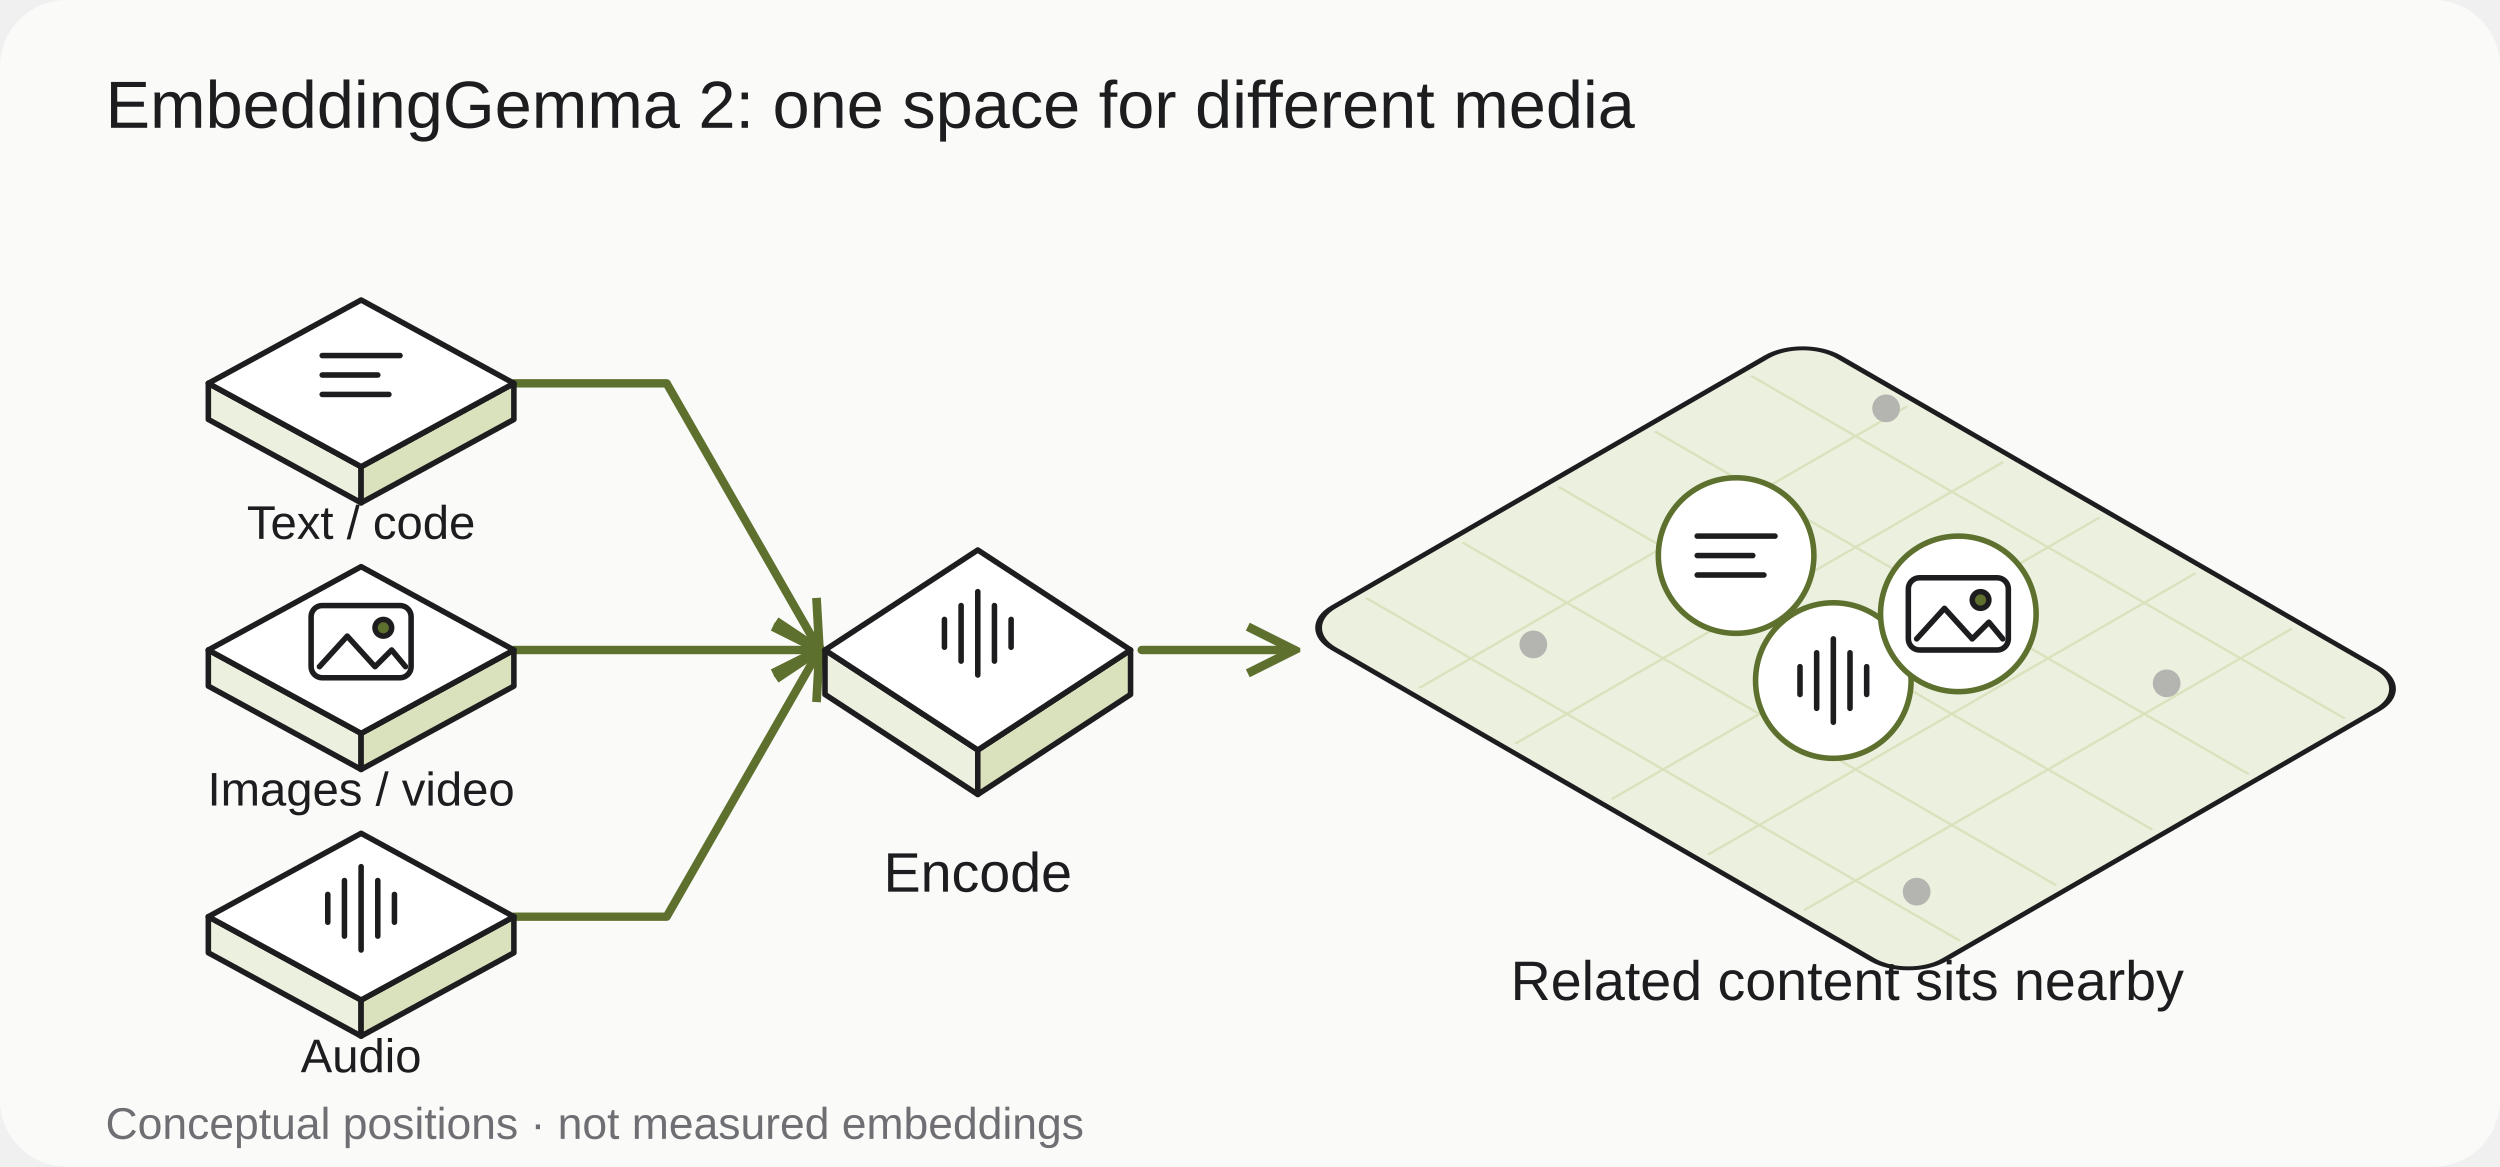
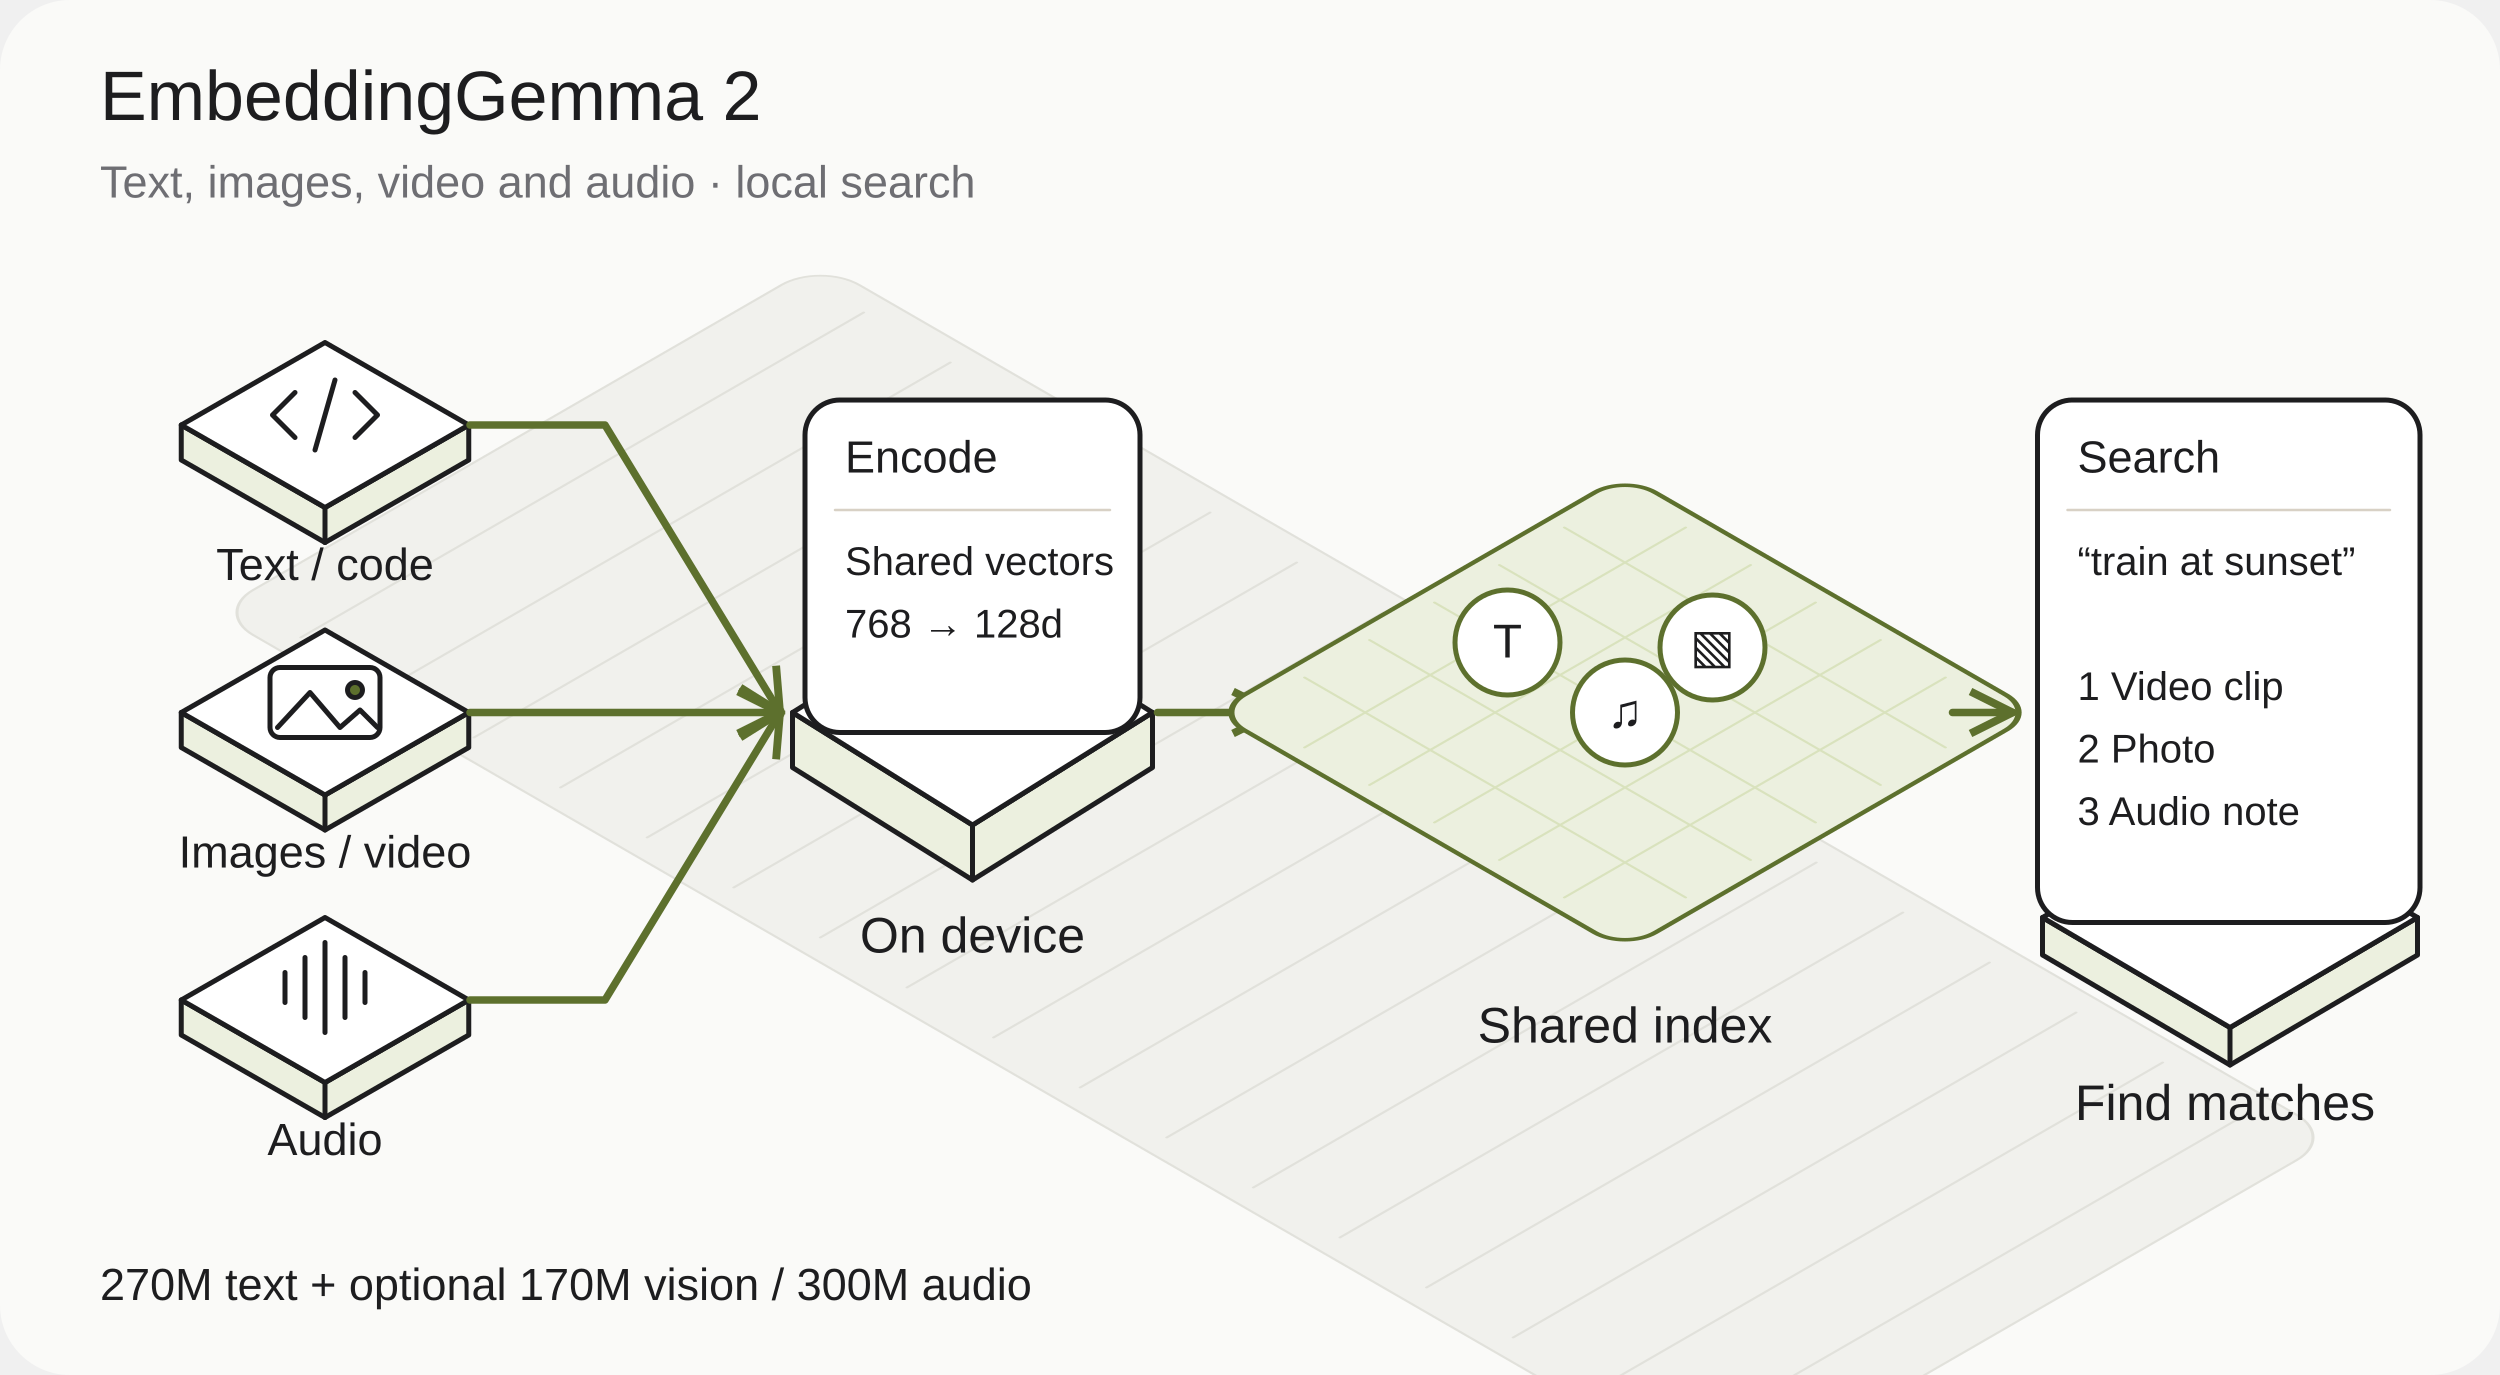
- <svg xmlns="http://www.w3.org/2000/svg" viewBox="0 0 900 420" role="img" aria-labelledby="title desc">
+ <svg xmlns="http://www.w3.org/2000/svg" viewBox="0 0 1000 550" role="img" aria-labelledby="title desc">
  <defs>
-     <marker id="arrow" viewBox="0 0 10 10" refX="9" refY="5" markerWidth="7" markerHeight="7" orient="auto-start-reverse">
+     <marker id="arr" viewBox="0 0 10 10" refX="9" refY="5" markerWidth="7" markerHeight="7" orient="auto">
      <path d="M1 1 L9 5 L1 9" fill="none" stroke="#5d702d" stroke-width="1.5" />
    </marker>
  </defs>
-   <rect width="900" height="420" rx="24" fill="#fafaf8" />
-   <g font-family="Arial, Helvetica, sans-serif" stroke="#1d1d1f" stroke-width="2" stroke-linejoin="round" stroke-linecap="round">
-     <text stroke="none" x="38" y="46" text-anchor="start" font-size="24" fill="#1d1d1f">EmbeddingGemma 2: one space for different media</text>
-     <path d="M185 138 L240 138 L295 234" fill="none" stroke="#5d702d" stroke-width="3" marker-end="url(#arrow)" />
-     <polygon points="75.0,138 130,168.0 130,181.0 75.0,151" fill="#ecf0df" stroke="#1d1d1f" />
-     <polygon points="130,168.0 185.0,138 185.0,151 130,181.0" fill="#d9e2bd" stroke="#1d1d1f" />
-     <polygon points="130,108.0 185.0,138 130,168.0 75.0,138" fill="white" stroke="#1d1d1f" />
-     <path d="M116,128 h28 M116,135 h20 M116,142 h24" />
-     <text stroke="none" x="130" y="194" text-anchor="middle" font-size="17" fill="#1d1d1f">Text / code</text>
-     <path d="M185 234 L240 234 L295 234" fill="none" stroke="#5d702d" stroke-width="3" marker-end="url(#arrow)" />
-     <polygon points="75.0,234 130,264.0 130,277.0 75.0,247" fill="#ecf0df" stroke="#1d1d1f" />
-     <polygon points="130,264.0 185.0,234 185.0,247 130,277.0" fill="#d9e2bd" stroke="#1d1d1f" />
-     <polygon points="130,204.0 185.0,234 130,264.0 75.0,234" fill="white" stroke="#1d1d1f" />
-     <rect x="112" y="218" width="36" height="26" rx="4" fill="white" />
-     <circle cx="138" cy="226" r="3" fill="#5d702d" />
-     <path d="M115,240 l10,-11 10,11 6,-6 5,6" fill="none" />
-     <text stroke="none" x="130" y="290" text-anchor="middle" font-size="17" fill="#1d1d1f">Images / video</text>
-     <path d="M185 330 L240 330 L295 234" fill="none" stroke="#5d702d" stroke-width="3" marker-end="url(#arrow)" />
-     <polygon points="75.0,330 130,360.0 130,373.0 75.0,343" fill="#ecf0df" stroke="#1d1d1f" />
-     <polygon points="130,360.0 185.0,330 185.0,343 130,373.0" fill="#d9e2bd" stroke="#1d1d1f" />
-     <polygon points="130,300.0 185.0,330 130,360.0 75.0,330" fill="white" stroke="#1d1d1f" />
-     <path d="M118,322 v10" />
-     <path d="M124,317 v20" />
-     <path d="M130,312 v30" />
-     <path d="M136,317 v20" />
-     <path d="M142,322 v10" />
-     <text stroke="none" x="130" y="386" text-anchor="middle" font-size="17" fill="#1d1d1f">Audio</text>
-     <polygon points="297.0,234 352,270.0 352,286.0 297.0,250" fill="#ecf0df" stroke="#1d1d1f" />
-     <polygon points="352,270.0 407.0,234 407.0,250 352,286.0" fill="#d9e2bd" stroke="#1d1d1f" />
-     <polygon points="352,198.0 407.0,234 352,270.0 297.0,234" fill="white" stroke="#1d1d1f" />
-     <path d="M340,223 v10" />
-     <path d="M346,218 v20" />
-     <path d="M352,213 v30" />
-     <path d="M358,218 v20" />
-     <path d="M364,223 v10" />
-     <text stroke="none" x="352" y="321" text-anchor="middle" font-size="20" fill="#1d1d1f">Encode</text>
-     <path d="M411 234 L466 234" fill="none" stroke="#5d702d" stroke-width="3" marker-end="url(#arrow)" />
-     <g transform="translate(668 237) matrix(.866 .5 -.866 .5 0 0)">
-       <rect x="-127" y="-105" width="254" height="210" rx="15" fill="#ecf0df" />
-       <g stroke="#d9e2bd" stroke-width="1">
-         <path d="M-80 -101 V101 M-123 -80 H123" />
-         <path d="M-40 -101 V101 M-123 -40 H123" />
-         <path d="M0 -101 V101 M-123 0 H123" />
-         <path d="M40 -101 V101 M-123 40 H123" />
-         <path d="M80 -101 V101 M-123 80 H123" />
-       </g>
+   <rect width="1000" height="550" rx="28" fill="#fafaf8" />
+   <g font-family="Arial, Helvetica, sans-serif" stroke="#1d1d1f" stroke-width="2" stroke-linecap="round" stroke-linejoin="round">
+     <text x="40" y="48" font-size="28" text-anchor="start" fill="#1d1d1f" stroke="none">EmbeddingGemma 2</text>
+     <text x="40" y="79" font-size="18" text-anchor="start" fill="#6e6e73" stroke="none">Text, images, video and audio · local search</text>
+     <g transform="translate(510 350) matrix(.866 .5 -.866 .5 0 0)">
+       <rect x="-350.0" y="-140.0" width="700" height="280" rx="18" fill="#f1f1ed" stroke="#e1e1db" stroke-width="1" />
+       <path d="M-320 -130.0 V130.0" fill="none" stroke="#e1e1db" stroke-width="1" />
+       <path d="M-280 -130.0 V130.0" fill="none" stroke="#e1e1db" stroke-width="1" />
+       <path d="M-240 -130.0 V130.0" fill="none" stroke="#e1e1db" stroke-width="1" />
+       <path d="M-200 -130.0 V130.0" fill="none" stroke="#e1e1db" stroke-width="1" />
+       <path d="M-160 -130.0 V130.0" fill="none" stroke="#e1e1db" stroke-width="1" />
+       <path d="M-120 -130.0 V130.0" fill="none" stroke="#e1e1db" stroke-width="1" />
+       <path d="M-80 -130.0 V130.0" fill="none" stroke="#e1e1db" stroke-width="1" />
+       <path d="M-40 -130.0 V130.0" fill="none" stroke="#e1e1db" stroke-width="1" />
+       <path d="M0 -130.0 V130.0" fill="none" stroke="#e1e1db" stroke-width="1" />
+       <path d="M40 -130.0 V130.0" fill="none" stroke="#e1e1db" stroke-width="1" />
+       <path d="M80 -130.0 V130.0" fill="none" stroke="#e1e1db" stroke-width="1" />
+       <path d="M120 -130.0 V130.0" fill="none" stroke="#e1e1db" stroke-width="1" />
+       <path d="M160 -130.0 V130.0" fill="none" stroke="#e1e1db" stroke-width="1" />
+       <path d="M200 -130.0 V130.0" fill="none" stroke="#e1e1db" stroke-width="1" />
+       <path d="M240 -130.0 V130.0" fill="none" stroke="#e1e1db" stroke-width="1" />
+       <path d="M280 -130.0 V130.0" fill="none" stroke="#e1e1db" stroke-width="1" />
+       <path d="M320 -130.0 V130.0" fill="none" stroke="#e1e1db" stroke-width="1" />
    </g>
-     <circle cx="625" cy="200" r="28" fill="white" stroke="#5d702d" />
-     <path d="M611,193 h28 M611,200 h20 M611,207 h24" />
-     <circle cx="660" cy="245" r="28" fill="white" stroke="#5d702d" />
-     <path d="M648,240 v10" />
-     <path d="M654,235 v20" />
-     <path d="M660,230 v30" />
-     <path d="M666,235 v20" />
-     <path d="M672,240 v10" />
-     <circle cx="705" cy="221" r="28" fill="white" stroke="#5d702d" />
-     <rect x="687" y="208" width="36" height="26" rx="4" fill="white" />
-     <circle cx="713" cy="216" r="3" fill="#5d702d" />
-     <path d="M690,230 l10,-11 10,11 6,-6 5,6" fill="none" />
-     <circle cx="552" cy="232" r="5" fill="#b4b4b0" stroke="none" />
-     <circle cx="679" cy="147" r="5" fill="#b4b4b0" stroke="none" />
-     <circle cx="780" cy="246" r="5" fill="#b4b4b0" stroke="none" />
-     <circle cx="690" cy="321" r="5" fill="#b4b4b0" stroke="none" />
-     <text stroke="none" x="665" y="360" text-anchor="middle" font-size="20" fill="#1d1d1f">Related content sits nearby</text>
-     <text stroke="none" x="38" y="410" text-anchor="start" font-size="16" fill="#6e6e73">Conceptual positions · not measured embeddings</text>
+     <path d="M72.5 170 L130 203.0 L187.5 170 v14 L130 217.0 L72.5 184 Z" fill="#ecf0df" stroke="#1d1d1f" />
+     <path d="M130 203.0 v14" stroke="#1d1d1f" />
+     <path d="M130 137.0 L187.5 170 L130 203.0 L72.5 170 Z" fill="white" stroke="#1d1d1f" />
+     <path d="M118 157 l-9,9 9,9 M142 157 l9,9 -9,9 M134 152 l-8,28" fill="none" stroke="#1d1d1f" stroke-width="2" />
+     <text x="130" y="232" font-size="18" text-anchor="middle" fill="#1d1d1f" stroke="none">Text / code</text>
+     <path d="M188 170 H242 L312 285" fill="none" stroke="#5d702d" stroke-width="3" marker-end="url(#arr)" />
+     <path d="M72.5 285 L130 318.0 L187.5 285 v14 L130 332.0 L72.5 299 Z" fill="#ecf0df" stroke="#1d1d1f" />
+     <path d="M130 318.0 v14" stroke="#1d1d1f" />
+     <path d="M130 252.0 L187.5 285 L130 318.0 L72.5 285 Z" fill="white" stroke="#1d1d1f" />
+     <rect x="108" y="267" width="44" height="28" rx="4" fill="white" />
+     <path d="M111 291 l13,-14 12,14 8,-7 7,7" fill="none" stroke="#1d1d1f" stroke-width="2" />
+     <circle cx="142" cy="276" r="3" fill="#5d702d" />
+     <text x="130" y="347" font-size="18" text-anchor="middle" fill="#1d1d1f" stroke="none">Images / video</text>
+     <path d="M188 285 H242 L312 285" fill="none" stroke="#5d702d" stroke-width="3" marker-end="url(#arr)" />
+     <path d="M72.5 400 L130 433.0 L187.5 400 v14 L130 447.0 L72.5 414 Z" fill="#ecf0df" stroke="#1d1d1f" />
+     <path d="M130 433.0 v14" stroke="#1d1d1f" />
+     <path d="M130 367.0 L187.5 400 L130 433.0 L72.5 400 Z" fill="white" stroke="#1d1d1f" />
+     <path d="M114 389 v12" fill="none" stroke="#1d1d1f" stroke-width="2" />
+     <path d="M122 383 v24" fill="none" stroke="#1d1d1f" stroke-width="2" />
+     <path d="M130 377 v36" fill="none" stroke="#1d1d1f" stroke-width="2" />
+     <path d="M138 383 v24" fill="none" stroke="#1d1d1f" stroke-width="2" />
+     <path d="M146 389 v12" fill="none" stroke="#1d1d1f" stroke-width="2" />
+     <text x="130" y="462" font-size="18" text-anchor="middle" fill="#1d1d1f" stroke="none">Audio</text>
+     <path d="M188 400 H242 L312 285" fill="none" stroke="#5d702d" stroke-width="3" marker-end="url(#arr)" />
+     <path d="M317.0 285 L389 330.0 L461.0 285 v22 L389 352.0 L317.0 307 Z" fill="#ecf0df" stroke="#1d1d1f" />
+     <path d="M389 330.0 v22" stroke="#1d1d1f" />
+     <path d="M389 240.0 L461.0 285 L389 330.0 L317.0 285 Z" fill="white" stroke="#1d1d1f" />
+     <rect x="322" y="160" width="134" height="133" rx="14" fill="white" />
+     <text x="338" y="189" font-size="18" text-anchor="start" fill="#1d1d1f" stroke="none">Encode</text>
+     <path d="M334 204 H444" fill="none" stroke="#d8d1c5" stroke-width="1" />
+     <text x="338" y="230" font-size="16" text-anchor="start" fill="#1d1d1f" stroke="none">Shared vectors</text>
+     <text x="338" y="255" font-size="16" text-anchor="start" fill="#1d1d1f" stroke="none">768 → 128d</text>
+     <text x="389" y="381" font-size="20" text-anchor="middle" fill="#1d1d1f" stroke="none">On device</text>
+     <path d="M463 285 H510" fill="none" stroke="#5d702d" stroke-width="3" marker-end="url(#arr)" />
+     <g transform="translate(650 285) matrix(.866 .5 -.866 .5 0 0)">
+       <rect x="-95" y="-95" width="190" height="190" rx="14" fill="#ecf0df" stroke="#5d702d" />
+       <path d="M-60 -88 V88 M-88 -60 H88" fill="none" stroke="#d9e2bd" stroke-width="1" />
+       <path d="M-30 -88 V88 M-88 -30 H88" fill="none" stroke="#d9e2bd" stroke-width="1" />
+       <path d="M0 -88 V88 M-88 0 H88" fill="none" stroke="#d9e2bd" stroke-width="1" />
+       <path d="M30 -88 V88 M-88 30 H88" fill="none" stroke="#d9e2bd" stroke-width="1" />
+       <path d="M60 -88 V88 M-88 60 H88" fill="none" stroke="#d9e2bd" stroke-width="1" />
+     </g>
+     <circle cx="603" cy="257" r="21" fill="white" stroke="#5d702d" />
+     <text x="603" y="263" font-size="19" text-anchor="middle" fill="#1d1d1f" stroke="none">T</text>
+     <circle cx="650" cy="285" r="21" fill="white" stroke="#5d702d" />
+     <text x="650" y="291" font-size="19" text-anchor="middle" fill="#1d1d1f" stroke="none">♫</text>
+     <circle cx="685" cy="259" r="21" fill="white" stroke="#5d702d" />
+     <text x="685" y="265" font-size="19" text-anchor="middle" fill="#1d1d1f" stroke="none">▧</text>
+     <text x="650" y="417" font-size="20" text-anchor="middle" fill="#1d1d1f" stroke="none">Shared index</text>
+     <path d="M781 285 H805" fill="none" stroke="#5d702d" stroke-width="3" marker-end="url(#arr)" />
+     <path d="M817.0 367 L892 411.0 L967.0 367 v15 L892 426.0 L817.0 382 Z" fill="#ecf0df" stroke="#1d1d1f" />
+     <path d="M892 411.0 v15" stroke="#1d1d1f" />
+     <path d="M892 323.0 L967.0 367 L892 411.0 L817.0 367 Z" fill="white" stroke="#1d1d1f" />
+     <rect x="815" y="160" width="153" height="209" rx="14" fill="white" />
+     <text x="831" y="189" font-size="18" text-anchor="start" fill="#1d1d1f" stroke="none">Search</text>
+     <path d="M827 204 H956" fill="none" stroke="#d8d1c5" stroke-width="1" />
+     <text x="831" y="230" font-size="16" text-anchor="start" fill="#1d1d1f" stroke="none">“train at sunset”</text>
+     <text x="831" y="255" font-size="16" text-anchor="start" fill="#1d1d1f" stroke="none" />
+     <text x="831" y="280" font-size="16" text-anchor="start" fill="#1d1d1f" stroke="none">1  Video clip</text>
+     <text x="831" y="305" font-size="16" text-anchor="start" fill="#1d1d1f" stroke="none">2  Photo</text>
+     <text x="831" y="330" font-size="16" text-anchor="start" fill="#1d1d1f" stroke="none">3  Audio note</text>
+     <text x="890" y="448" font-size="20" text-anchor="middle" fill="#1d1d1f" stroke="none">Find matches</text>
+     <text x="40" y="520" font-size="18" text-anchor="start" fill="#1d1d1f" stroke="none">270M text + optional 170M vision / 300M audio</text>
  </g>
</svg>
